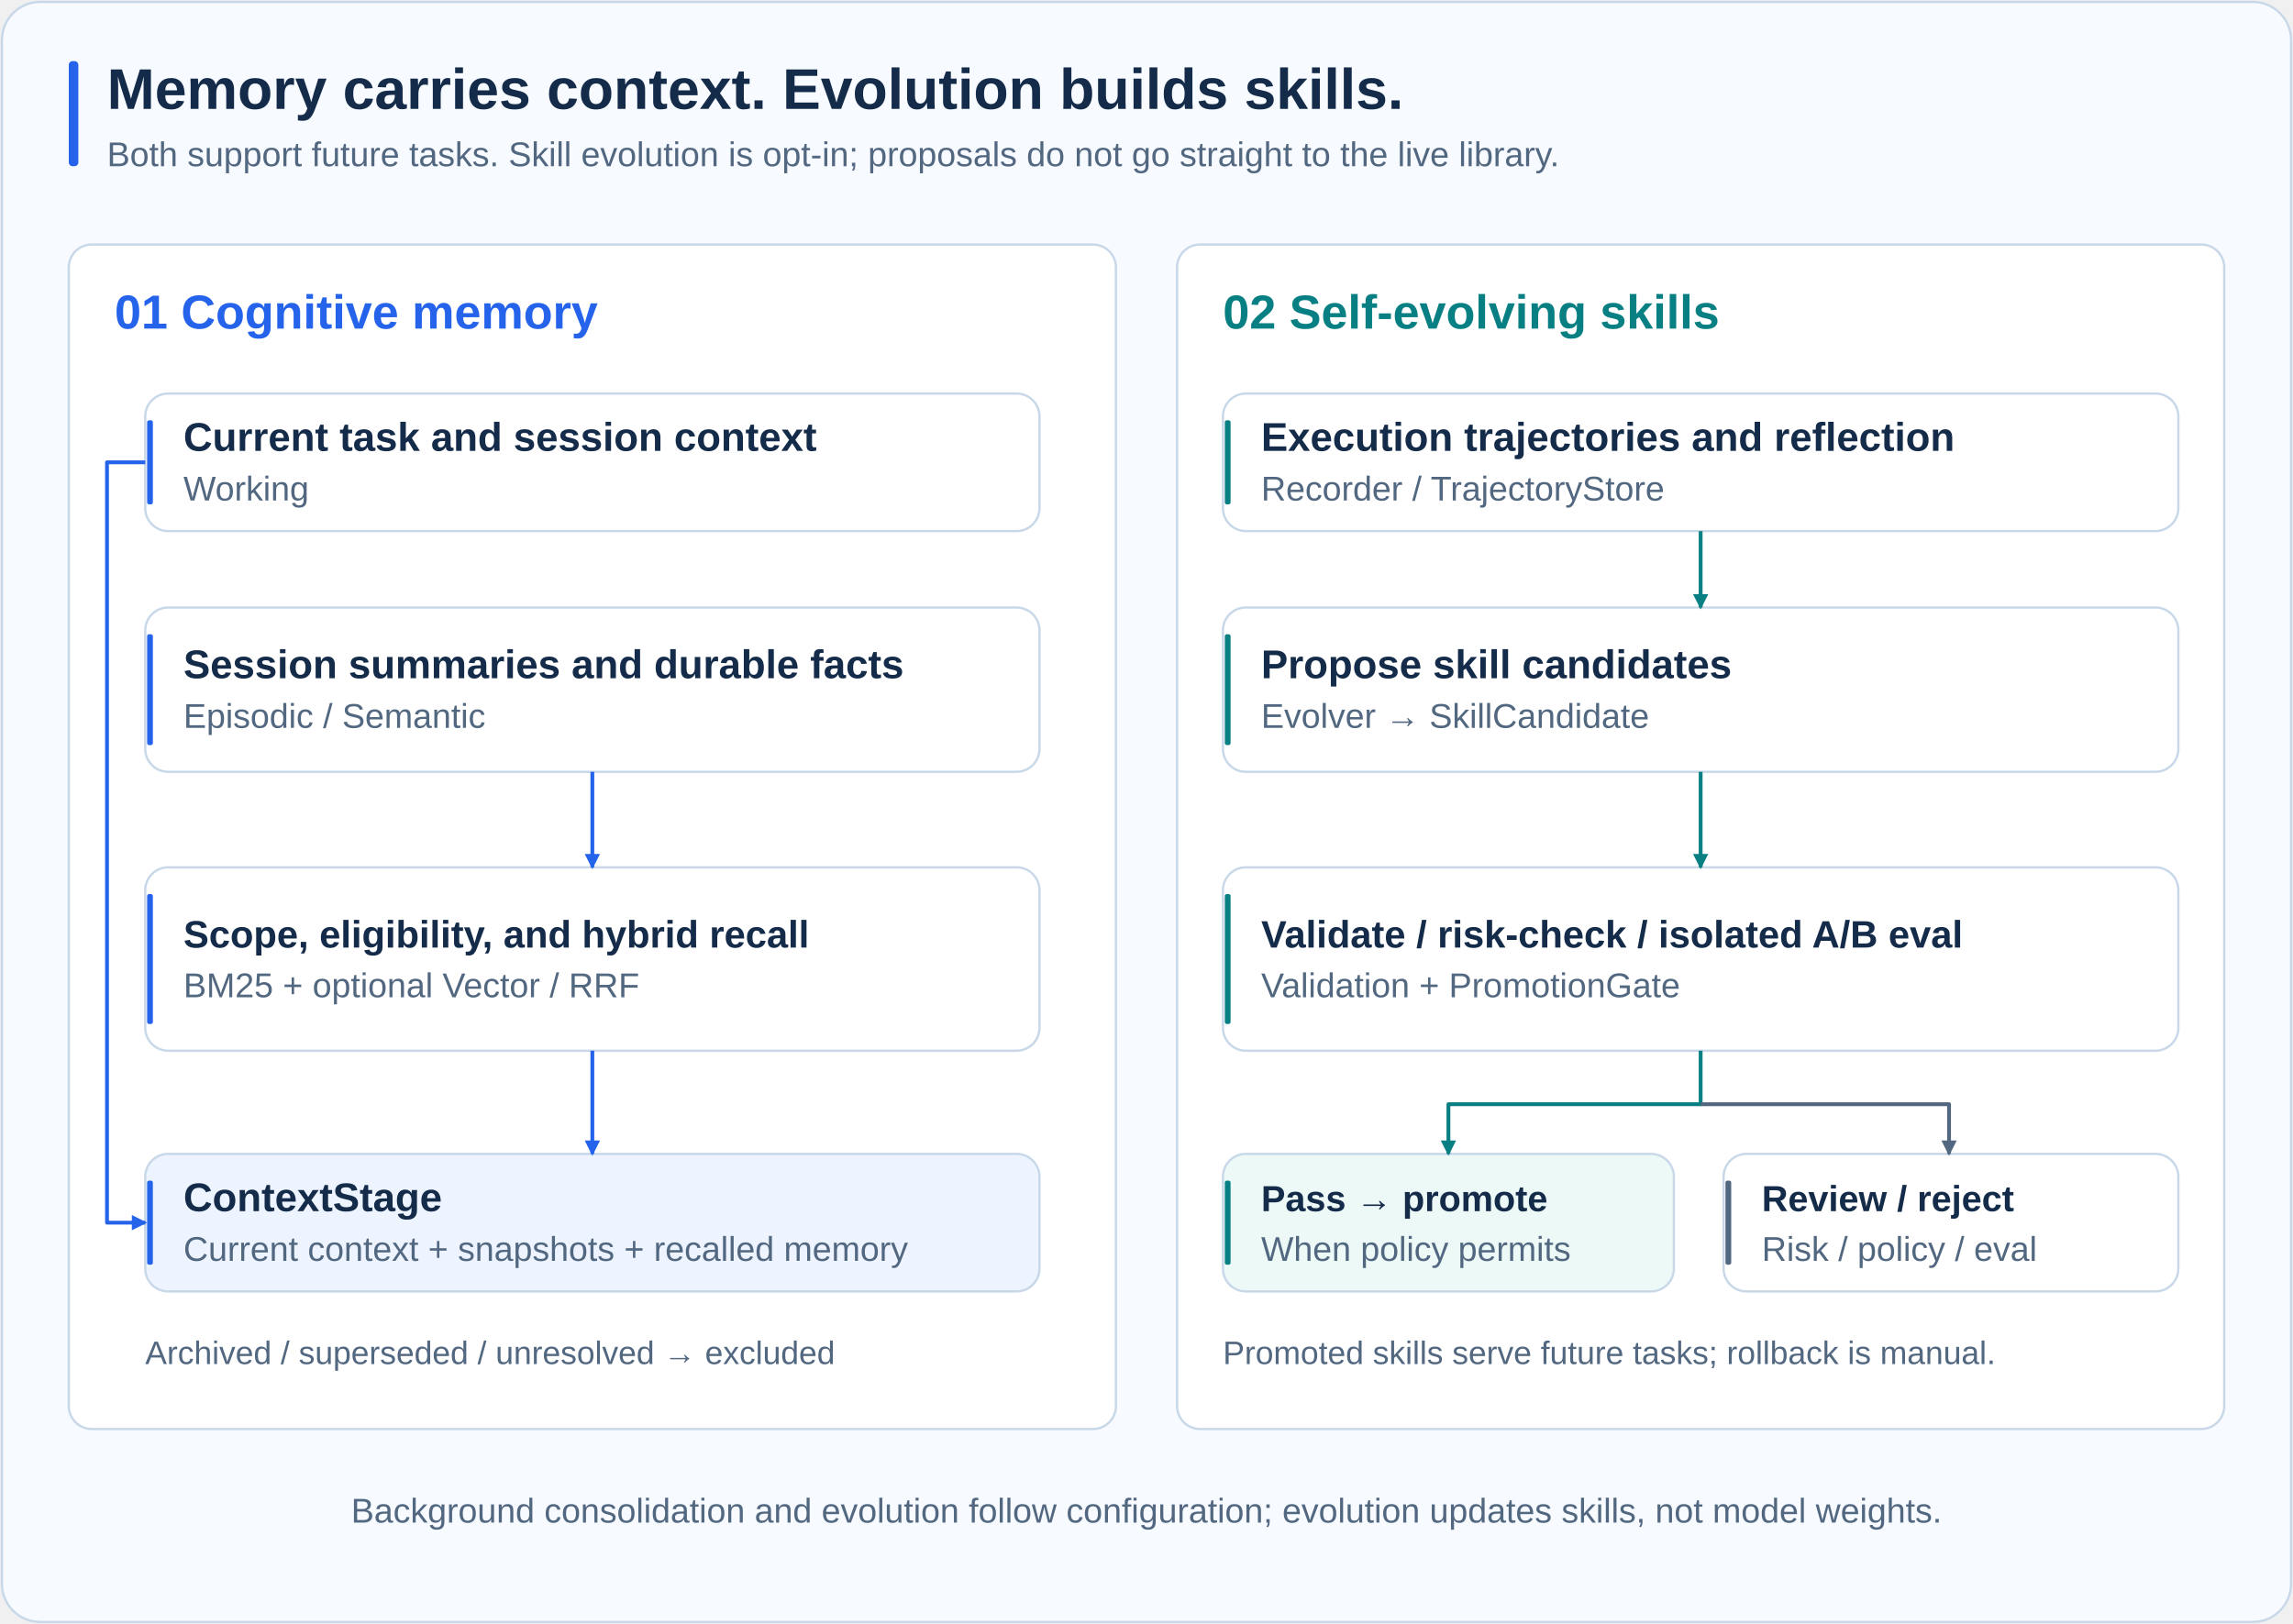
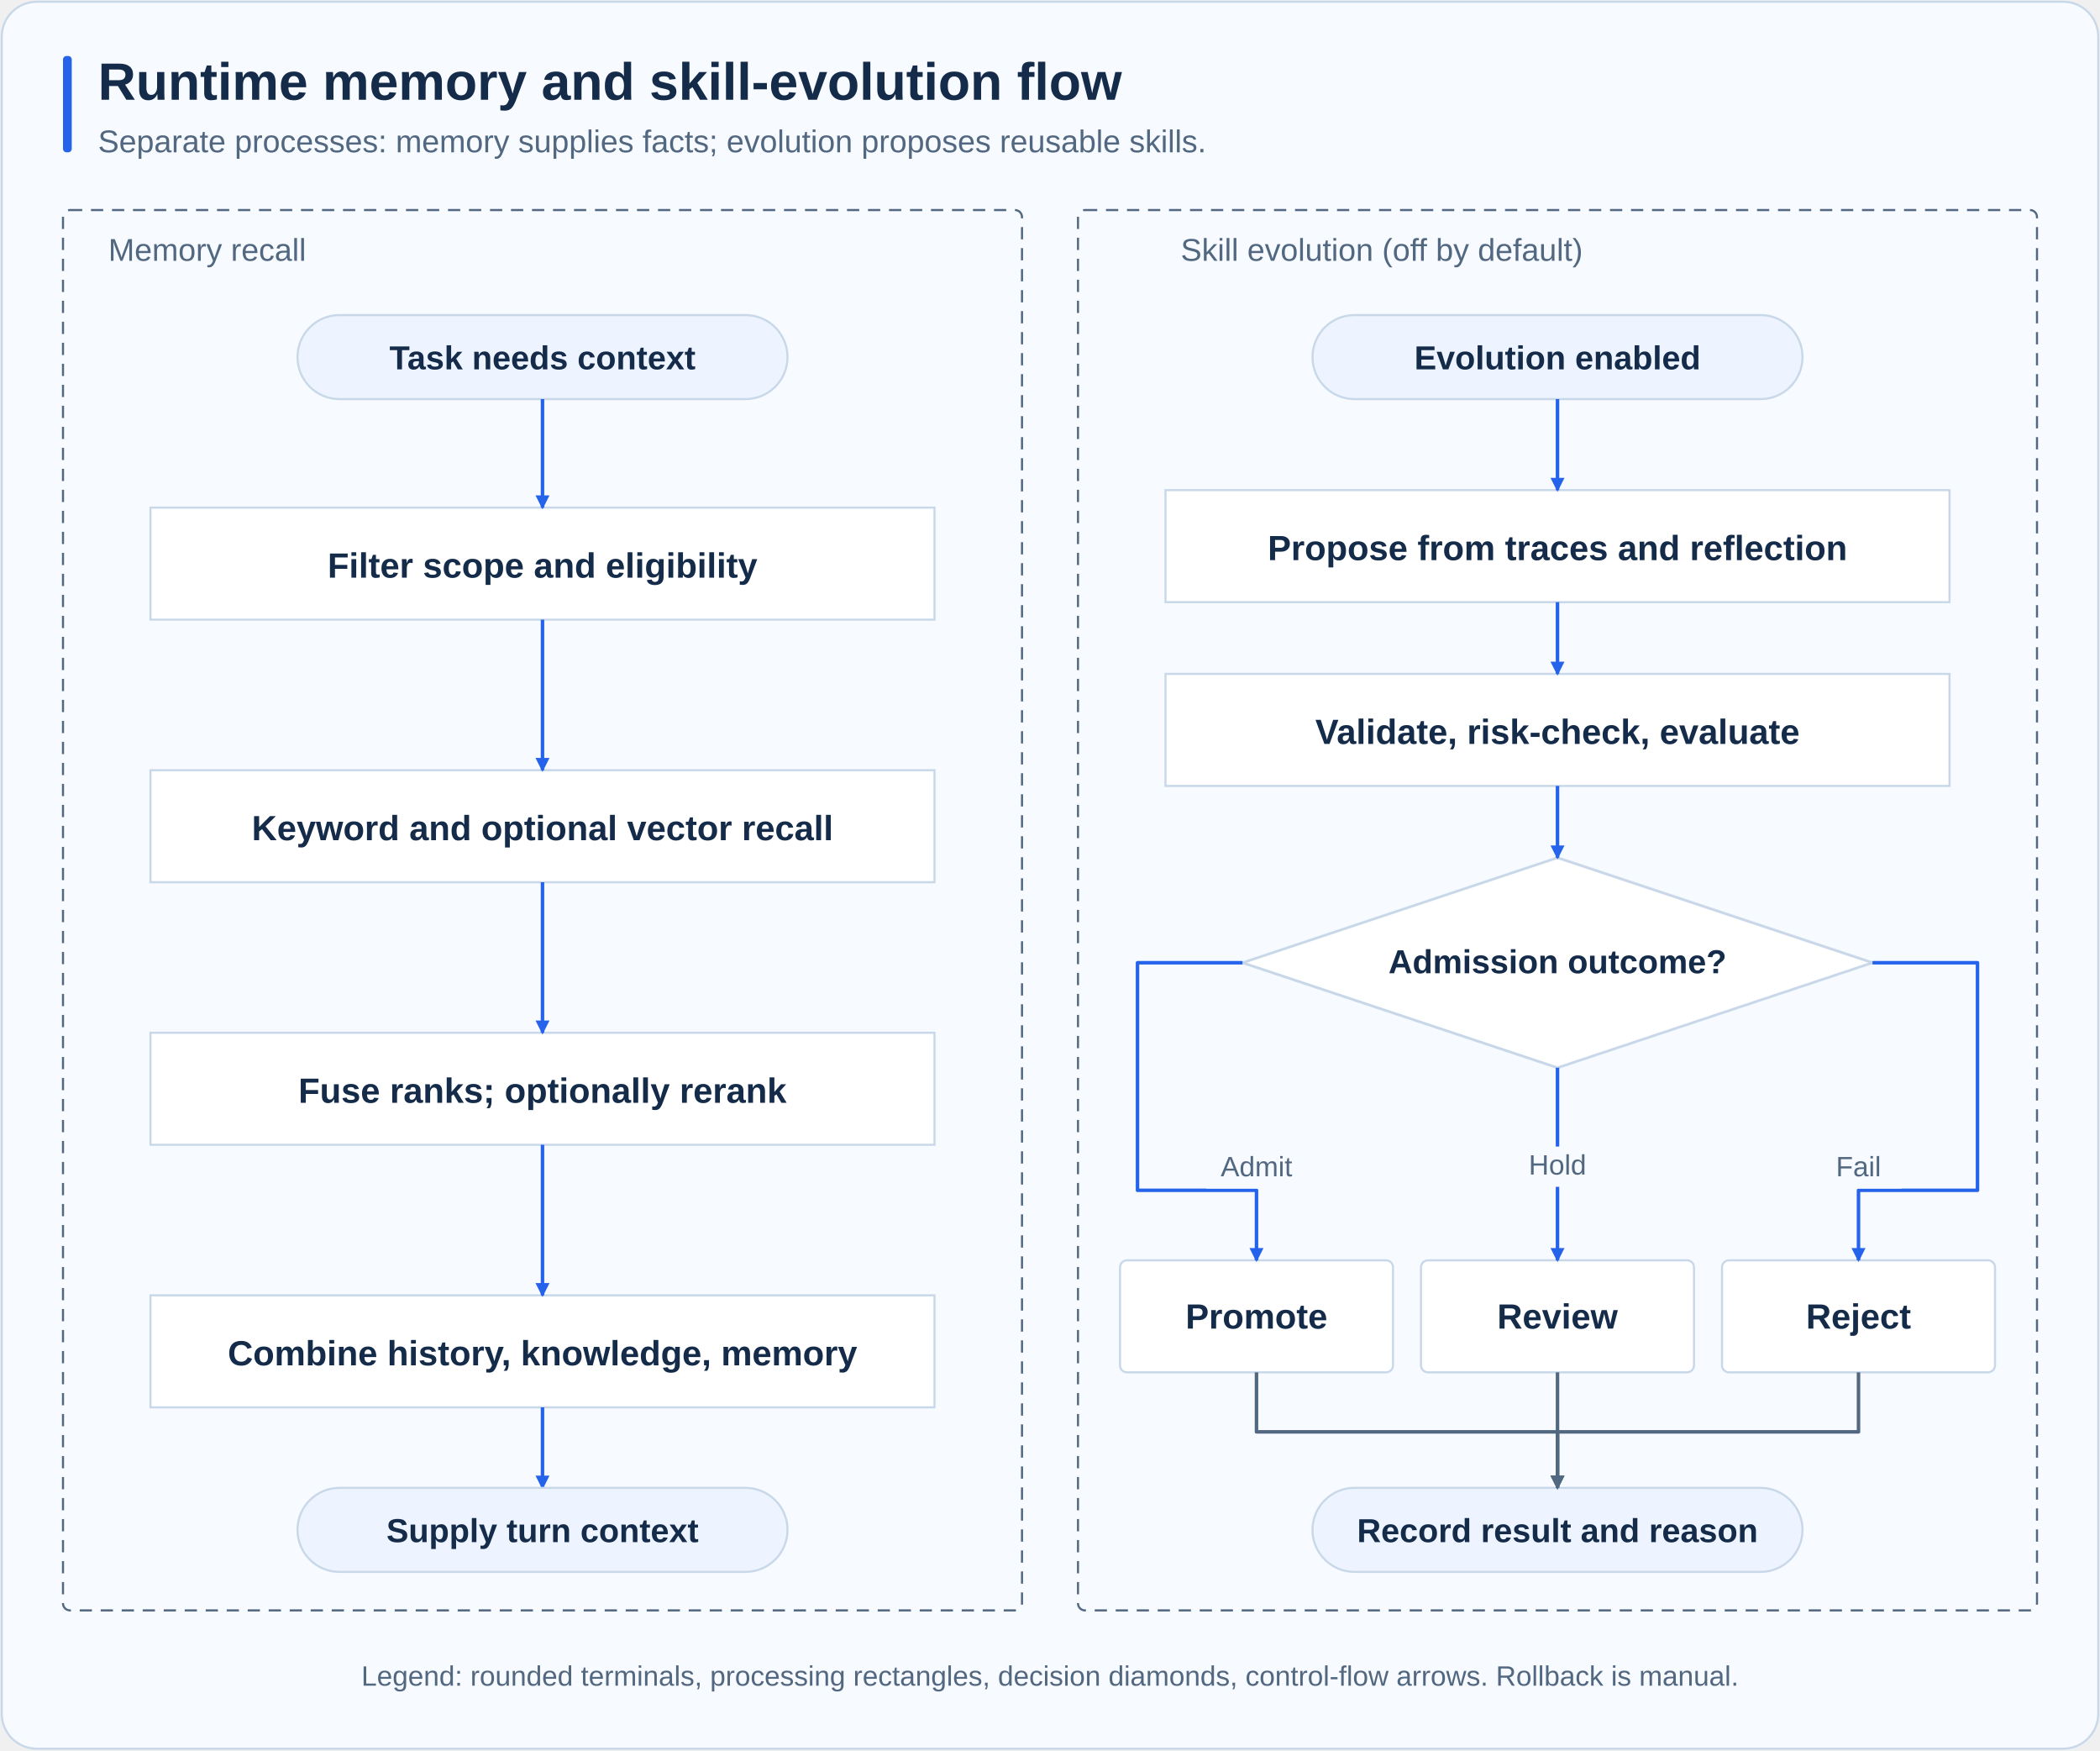
- <svg xmlns="http://www.w3.org/2000/svg" width="1200" height="850" viewBox="0 0 1200 850" role="img" aria-labelledby="title description">
+ <svg xmlns="http://www.w3.org/2000/svg" width="1200" height="1000" viewBox="0 0 1200 1000" role="img" aria-labelledby="title description">
  <defs>
    <marker id="blue" markerWidth="8" markerHeight="8" refX="7" refY="4" orient="auto-start-reverse" markerUnits="userSpaceOnUse">
      <path d="M0 0 8 4 0 8Z" fill="#2563eb" />
    </marker>
    <marker id="teal" markerWidth="8" markerHeight="8" refX="7" refY="4" orient="auto-start-reverse" markerUnits="userSpaceOnUse">
      <path d="M0 0 8 4 0 8Z" fill="#087f82" />
    </marker>
    <marker id="muted" markerWidth="8" markerHeight="8" refX="7" refY="4" orient="auto-start-reverse" markerUnits="userSpaceOnUse">
      <path d="M0 0 8 4 0 8Z" fill="#526780" />
    </marker>
  </defs>
  <g font-family="-apple-system, BlinkMacSystemFont, 'Segoe UI', 'PingFang SC', 'Microsoft YaHei', Arial, sans-serif">
-     <rect x="1" y="1" width="1198" height="848" rx="20" fill="#f7faff" stroke="#c8d8e9" stroke-width="1.2" />
+     <rect x="1" y="1" width="1198" height="998" rx="20" fill="#f7faff" stroke="#c8d8e9" stroke-width="1.2" />
    <rect x="36" y="32" width="5" height="55" rx="2" fill="#2563eb" stroke="none" stroke-width="1.2" />
-     <text x="56" y="57" fill="#142b49" font-size="30" font-weight="700" text-anchor="start">Memory carries context. Evolution builds skills.</text>
-     <text x="56" y="87" fill="#526780" font-size="18" font-weight="400" text-anchor="start">Both support future tasks. Skill evolution is opt-in; proposals do not go straight to the live library.</text>
-     <rect x="36" y="128" width="548" height="620" rx="12" fill="#ffffff" stroke="#c8d8e9" stroke-width="1.2" />
-     <text x="60" y="172" fill="#2563eb" font-size="25" font-weight="700" text-anchor="start">01  Cognitive memory</text>
-     <rect x="616" y="128" width="548" height="620" rx="12" fill="#ffffff" stroke="#c8d8e9" stroke-width="1.2" />
-     <text x="640" y="172" fill="#087f82" font-size="25" font-weight="700" text-anchor="start">02  Self-evolving skills</text>
-     <rect x="76" y="206" width="468" height="72" rx="12" fill="#ffffff" stroke="#c8d8e9" stroke-width="1.2" />
-     <rect x="77" y="220" width="3" height="44" rx="1" fill="#2563eb" stroke="none" stroke-width="1.2" />
-     <text x="96" y="236.0" fill="#142b49" font-size="21" font-weight="650" text-anchor="start">Current task and session context</text>
-     <text x="96" y="262.0" fill="#526780" font-size="18" font-weight="400" text-anchor="start">Working</text>
-     <rect x="76" y="318" width="468" height="86" rx="12" fill="#ffffff" stroke="#c8d8e9" stroke-width="1.2" />
-     <rect x="77" y="332" width="3" height="58" rx="1" fill="#2563eb" stroke="none" stroke-width="1.2" />
-     <text x="96" y="355.0" fill="#142b49" font-size="21" font-weight="650" text-anchor="start">Session summaries and durable facts</text>
-     <text x="96" y="381.0" fill="#526780" font-size="18" font-weight="400" text-anchor="start">Episodic / Semantic</text>
-     <rect x="76" y="454" width="468" height="96" rx="12" fill="#ffffff" stroke="#c8d8e9" stroke-width="1.2" />
-     <rect x="77" y="468" width="3" height="68" rx="1" fill="#2563eb" stroke="none" stroke-width="1.2" />
-     <text x="96" y="496.0" fill="#142b49" font-size="20" font-weight="650" text-anchor="start">Scope, eligibility, and hybrid recall</text>
-     <text x="96" y="522.0" fill="#526780" font-size="18" font-weight="400" text-anchor="start">BM25 + optional Vector / RRF</text>
-     <path d="M310 404 L310 454" fill="none" stroke="#2563eb" stroke-width="2" stroke-linejoin="round" marker-end="url(#blue)" />
-     <rect x="76" y="604" width="468" height="72" rx="12" fill="#edf4ff" stroke="#c8d8e9" stroke-width="1.2" />
-     <rect x="77" y="618" width="3" height="44" rx="1" fill="#2563eb" stroke="none" stroke-width="1.2" />
-     <text x="96" y="634.0" fill="#142b49" font-size="21" font-weight="650" text-anchor="start">ContextStage</text>
-     <text x="96" y="660.0" fill="#526780" font-size="18" font-weight="400" text-anchor="start">Current context + snapshots + recalled memory</text>
-     <path d="M310 550 L310 604" fill="none" stroke="#2563eb" stroke-width="2" stroke-linejoin="round" marker-end="url(#blue)" />
-     <path d="M76 242 L56 242 L56 640 L76 640" fill="none" stroke="#2563eb" stroke-width="2" stroke-linejoin="round" marker-end="url(#blue)" />
-     <text x="76" y="714" fill="#526780" font-size="17" font-weight="400" text-anchor="start">Archived / superseded / unresolved → excluded</text>
-     <rect x="640" y="206" width="500" height="72" rx="12" fill="#ffffff" stroke="#c8d8e9" stroke-width="1.2" />
-     <rect x="641" y="220" width="3" height="44" rx="1" fill="#087f82" stroke="none" stroke-width="1.2" />
-     <text x="660" y="236.0" fill="#142b49" font-size="21" font-weight="650" text-anchor="start">Execution trajectories and reflection</text>
-     <text x="660" y="262.0" fill="#526780" font-size="18" font-weight="400" text-anchor="start">Recorder / TrajectoryStore</text>
-     <rect x="640" y="318" width="500" height="86" rx="12" fill="#ffffff" stroke="#c8d8e9" stroke-width="1.2" />
-     <rect x="641" y="332" width="3" height="58" rx="1" fill="#087f82" stroke="none" stroke-width="1.2" />
-     <text x="660" y="355.0" fill="#142b49" font-size="21" font-weight="650" text-anchor="start">Propose skill candidates</text>
-     <text x="660" y="381.0" fill="#526780" font-size="18" font-weight="400" text-anchor="start">Evolver → SkillCandidate</text>
-     <path d="M890 278 L890 318" fill="none" stroke="#087f82" stroke-width="2" stroke-linejoin="round" marker-end="url(#teal)" />
-     <rect x="640" y="454" width="500" height="96" rx="12" fill="#ffffff" stroke="#c8d8e9" stroke-width="1.2" />
-     <rect x="641" y="468" width="3" height="68" rx="1" fill="#087f82" stroke="none" stroke-width="1.2" />
-     <text x="660" y="496.0" fill="#142b49" font-size="20" font-weight="650" text-anchor="start">Validate / risk-check / isolated A/B eval</text>
-     <text x="660" y="522.0" fill="#526780" font-size="18" font-weight="400" text-anchor="start">Validation + PromotionGate</text>
-     <path d="M890 404 L890 454" fill="none" stroke="#087f82" stroke-width="2" stroke-linejoin="round" marker-end="url(#teal)" />
-     <rect x="640" y="604" width="236" height="72" rx="12" fill="#edf9f7" stroke="#c8d8e9" stroke-width="1.2" />
-     <rect x="641" y="618" width="3" height="44" rx="1" fill="#087f82" stroke="none" stroke-width="1.2" />
-     <text x="660" y="634.0" fill="#142b49" font-size="19" font-weight="650" text-anchor="start">Pass → promote</text>
-     <text x="660" y="660.0" fill="#526780" font-size="18" font-weight="400" text-anchor="start">When policy permits</text>
-     <rect x="902" y="604" width="238" height="72" rx="12" fill="#ffffff" stroke="#c8d8e9" stroke-width="1.2" />
-     <rect x="903" y="618" width="3" height="44" rx="1" fill="#526780" stroke="none" stroke-width="1.2" />
-     <text x="922" y="634.0" fill="#142b49" font-size="19" font-weight="650" text-anchor="start">Review / reject</text>
-     <text x="922" y="660.0" fill="#526780" font-size="18" font-weight="400" text-anchor="start">Risk / policy / eval</text>
-     <path d="M890 550 L890 578 L758 578 L758 604" fill="none" stroke="#087f82" stroke-width="2" stroke-linejoin="round" marker-end="url(#teal)" />
-     <path d="M890 578 L1020 578 L1020 604" fill="none" stroke="#526780" stroke-width="2" stroke-linejoin="round" marker-end="url(#muted)" />
-     <text x="640" y="714" fill="#526780" font-size="17" font-weight="400" text-anchor="start">Promoted skills serve future tasks; rollback is manual.</text>
-     <text x="600" y="797" fill="#526780" font-size="18" font-weight="400" text-anchor="middle">Background consolidation and evolution follow configuration; evolution updates skills, not model weights.</text>
+     <text x="56" y="57" fill="#142b49" font-size="30" font-weight="700" text-anchor="start">Runtime memory and skill-evolution flow</text>
+     <text x="56" y="87" fill="#526780" font-size="18" font-weight="400" text-anchor="start">Separate processes: memory supplies facts; evolution proposes reusable skills.</text>
+     <rect x="36" y="120" width="548" height="800" rx="4" fill="none" stroke="#526780" stroke-width="1.2" stroke-dasharray="7 5" />
+     <rect x="47.39" y="131" width="142.02" height="25" rx="2" fill="#f7faff" stroke="none" stroke-width="1.2" />
+     <text x="118.4" y="149" fill="#526780" font-size="18" font-weight="400" text-anchor="middle">Memory recall</text>
+     <rect x="616" y="120" width="548" height="800" rx="4" fill="none" stroke="#526780" stroke-width="1.2" stroke-dasharray="7 5" />
+     <rect x="627.96" y="131" width="323.28" height="25" rx="2" fill="#f7faff" stroke="none" stroke-width="1.2" />
+     <text x="789.6" y="149" fill="#526780" font-size="18" font-weight="400" text-anchor="middle">Skill evolution (off by default)</text>
+     <rect x="170" y="180" width="280" height="48" rx="24" fill="#edf4ff" stroke="#c8d8e9" stroke-width="1.2" />
+     <text x="310.0" y="211" fill="#142b49" font-size="19" font-weight="600" text-anchor="middle">Task needs context</text>
+     <rect x="86" y="290" width="448" height="64" rx="0" fill="#fff" stroke="#c8d8e9" stroke-width="1.2" />
+     <text x="310" y="330" fill="#142b49" font-size="20" font-weight="650" text-anchor="middle">Filter scope and eligibility</text>
+     <rect x="86" y="440" width="448" height="64" rx="0" fill="#fff" stroke="#c8d8e9" stroke-width="1.2" />
+     <text x="310" y="480" fill="#142b49" font-size="20" font-weight="650" text-anchor="middle">Keyword and optional vector recall</text>
+     <rect x="86" y="590" width="448" height="64" rx="0" fill="#fff" stroke="#c8d8e9" stroke-width="1.2" />
+     <text x="310" y="630" fill="#142b49" font-size="20" font-weight="650" text-anchor="middle">Fuse ranks; optionally rerank</text>
+     <rect x="86" y="740" width="448" height="64" rx="0" fill="#fff" stroke="#c8d8e9" stroke-width="1.2" />
+     <text x="310" y="780" fill="#142b49" font-size="20" font-weight="650" text-anchor="middle">Combine history, knowledge, memory</text>
+     <path d="M310 228 L310 290" fill="none" stroke="#2563eb" stroke-width="2" stroke-linejoin="round" marker-end="url(#blue)" />
+     <path d="M310 354 L310 440" fill="none" stroke="#2563eb" stroke-width="2" stroke-linejoin="round" marker-end="url(#blue)" />
+     <path d="M310 504 L310 590" fill="none" stroke="#2563eb" stroke-width="2" stroke-linejoin="round" marker-end="url(#blue)" />
+     <path d="M310 654 L310 740" fill="none" stroke="#2563eb" stroke-width="2" stroke-linejoin="round" marker-end="url(#blue)" />
+     <path d="M310 804 L310 850" fill="none" stroke="#2563eb" stroke-width="2" stroke-linejoin="round" marker-end="url(#blue)" />
+     <rect x="170" y="850" width="280" height="48" rx="24" fill="#edf4ff" stroke="#c8d8e9" stroke-width="1.2" />
+     <text x="310.0" y="881" fill="#142b49" font-size="19" font-weight="600" text-anchor="middle">Supply turn context</text>
+     <rect x="750" y="180" width="280" height="48" rx="24" fill="#edf4ff" stroke="#c8d8e9" stroke-width="1.2" />
+     <text x="890.0" y="211" fill="#142b49" font-size="19" font-weight="600" text-anchor="middle">Evolution enabled</text>
+     <rect x="666" y="280" width="448" height="64" rx="0" fill="#fff" stroke="#c8d8e9" stroke-width="1.2" />
+     <text x="890" y="320" fill="#142b49" font-size="20" font-weight="650" text-anchor="middle">Propose from traces and reflection</text>
+     <path d="M890 228 L890 280" fill="none" stroke="#2563eb" stroke-width="2" stroke-linejoin="round" marker-end="url(#blue)" />
+     <rect x="666" y="385" width="448" height="64" rx="0" fill="#fff" stroke="#c8d8e9" stroke-width="1.2" />
+     <text x="890" y="425" fill="#142b49" font-size="20" font-weight="650" text-anchor="middle">Validate, risk-check, evaluate</text>
+     <path d="M890 344 L890 385" fill="none" stroke="#2563eb" stroke-width="2" stroke-linejoin="round" marker-end="url(#blue)" />
+     <polygon points="890,490 1070,550 890,610 710,550" fill="#fff" stroke="#c8d8e9" stroke-width="1.5" />
+     <text x="890" y="556" fill="#142b49" font-size="19" font-weight="600" text-anchor="middle">Admission outcome?</text>
+     <path d="M890 449 L890 490" fill="none" stroke="#2563eb" stroke-width="2" stroke-linejoin="round" marker-end="url(#blue)" />
+     <rect x="640" y="720" width="156" height="64" rx="4" fill="#fff" stroke="#c8d8e9" stroke-width="1.2" />
+     <text x="718" y="759" fill="#142b49" font-size="20" font-weight="600" text-anchor="middle">Promote</text>
+     <rect x="812" y="720" width="156" height="64" rx="4" fill="#fff" stroke="#c8d8e9" stroke-width="1.2" />
+     <text x="890" y="759" fill="#142b49" font-size="20" font-weight="600" text-anchor="middle">Review</text>
+     <rect x="984" y="720" width="156" height="64" rx="4" fill="#fff" stroke="#c8d8e9" stroke-width="1.2" />
+     <text x="1062" y="759" fill="#142b49" font-size="20" font-weight="600" text-anchor="middle">Reject</text>
+     <path d="M710 550 L650 550 L650 680 L718 680 L718 720" fill="none" stroke="#2563eb" stroke-width="2" stroke-linejoin="round" marker-end="url(#blue)" />
+     <rect x="687.8" y="656" width="60.4" height="23" rx="2" fill="#f7faff" stroke="none" stroke-width="1.2" />
+     <text x="718" y="672" fill="#526780" font-size="16" font-weight="400" text-anchor="middle">Admit</text>
+     <path d="M890 610 L890 720" fill="none" stroke="#2563eb" stroke-width="2" stroke-linejoin="round" marker-end="url(#blue)" />
+     <rect x="864.04" y="655" width="51.92" height="23" rx="2" fill="#f7faff" stroke="none" stroke-width="1.2" />
+     <text x="890" y="671" fill="#526780" font-size="16" font-weight="400" text-anchor="middle">Hold</text>
+     <path d="M1070 550 L1130 550 L1130 680 L1062 680 L1062 720" fill="none" stroke="#2563eb" stroke-width="2" stroke-linejoin="round" marker-end="url(#blue)" />
+     <rect x="1036.04" y="656" width="51.92" height="23" rx="2" fill="#f7faff" stroke="none" stroke-width="1.2" />
+     <text x="1062" y="672" fill="#526780" font-size="16" font-weight="400" text-anchor="middle">Fail</text>
+     <rect x="750" y="850" width="280" height="48" rx="24" fill="#edf4ff" stroke="#c8d8e9" stroke-width="1.2" />
+     <text x="890.0" y="881" fill="#142b49" font-size="19" font-weight="600" text-anchor="middle">Record result and reason</text>
+     <path d="M718 784 L718 818 L890 818 L890 850" fill="none" stroke="#526780" stroke-width="2" stroke-linejoin="round" marker-end="url(#muted)" />
+     <path d="M890 784 L890 818 L890 818 L890 850" fill="none" stroke="#526780" stroke-width="2" stroke-linejoin="round" marker-end="url(#muted)" />
+     <path d="M1062 784 L1062 818 L890 818 L890 850" fill="none" stroke="#526780" stroke-width="2" stroke-linejoin="round" marker-end="url(#muted)" />
+     <text x="600" y="963" fill="#526780" font-size="16" font-weight="400" text-anchor="middle">Legend: rounded terminals, processing rectangles, decision diamonds, control-flow arrows. Rollback is manual.</text>
  </g>
</svg>
